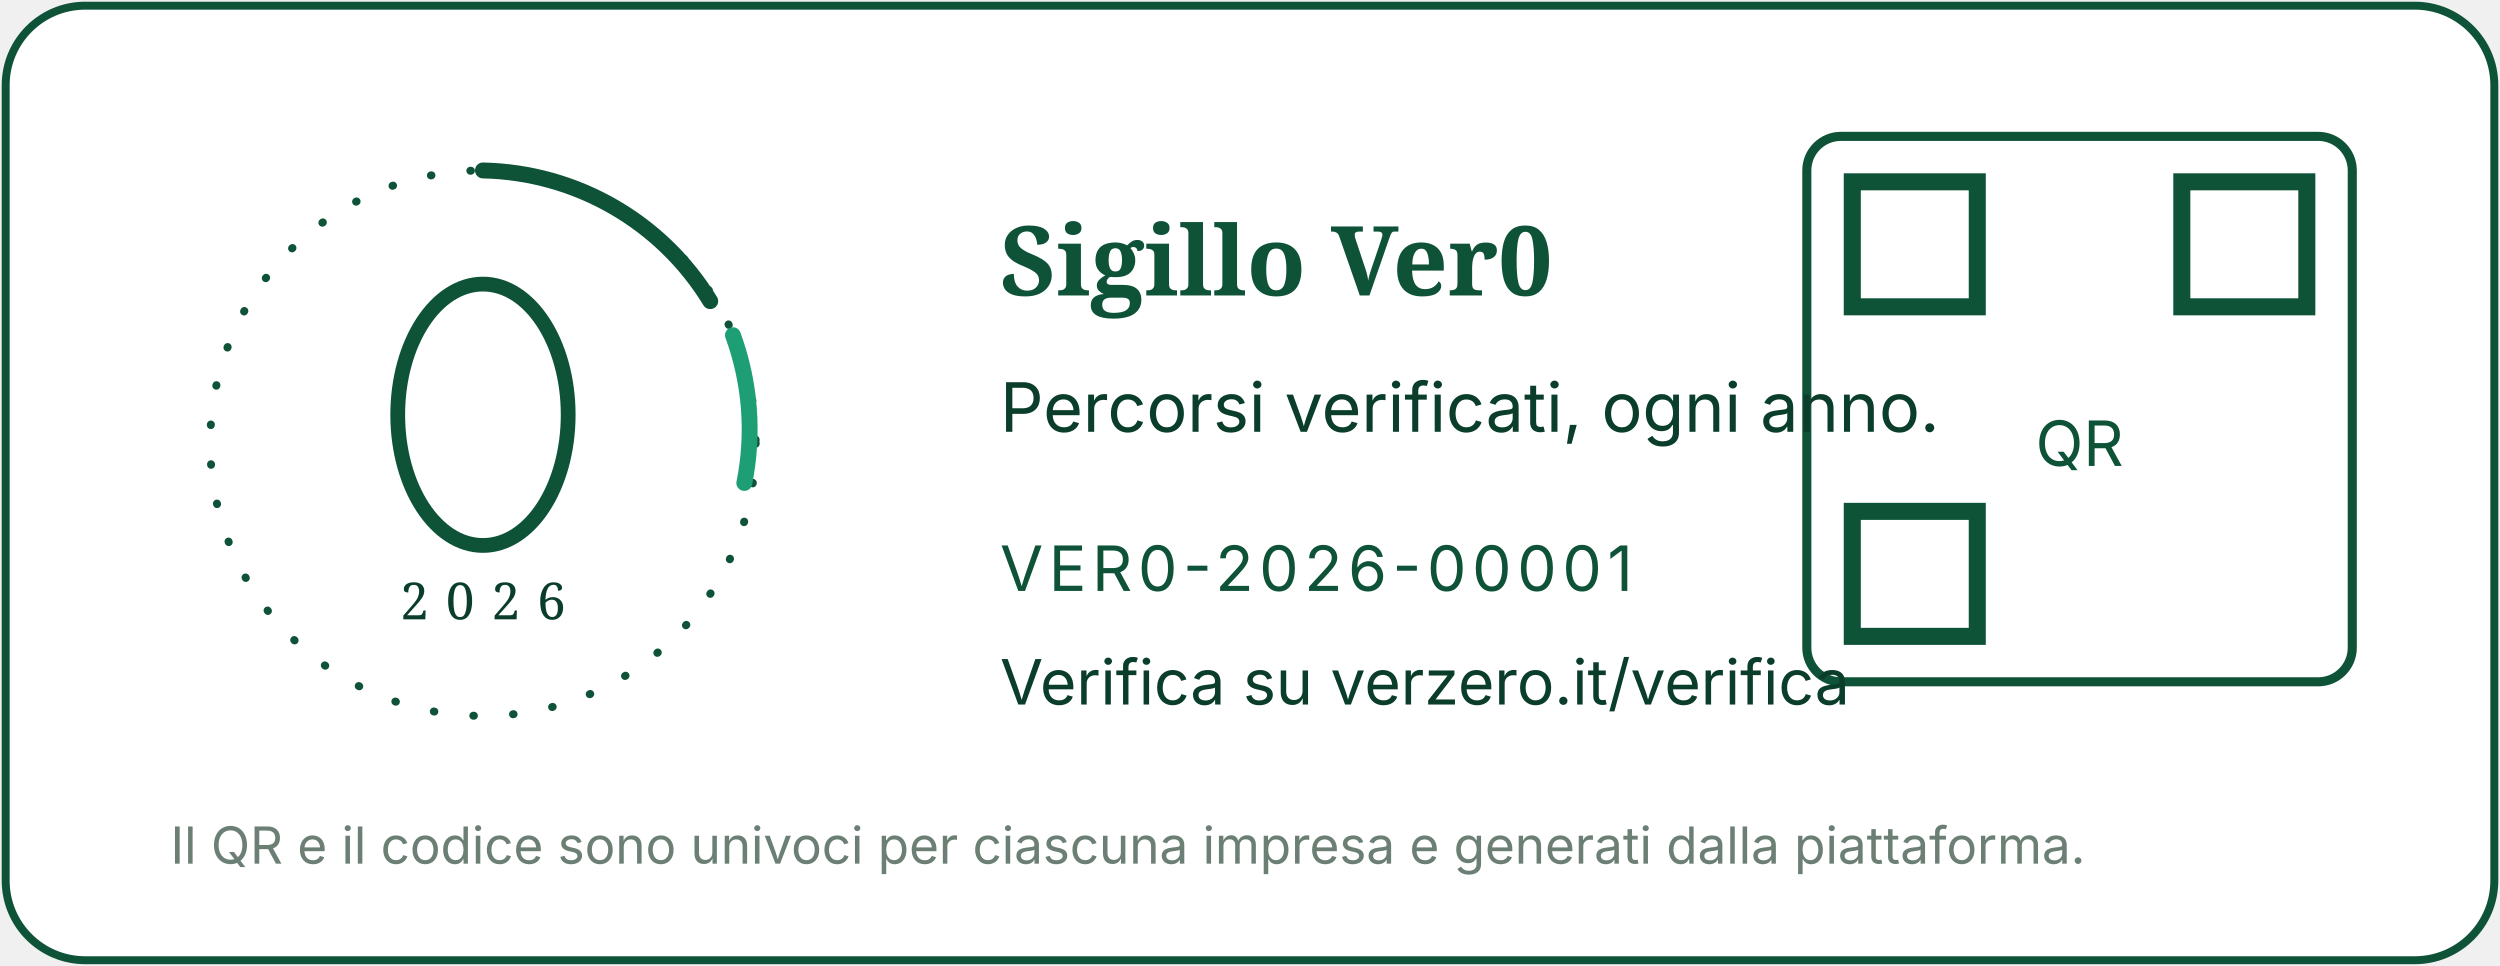
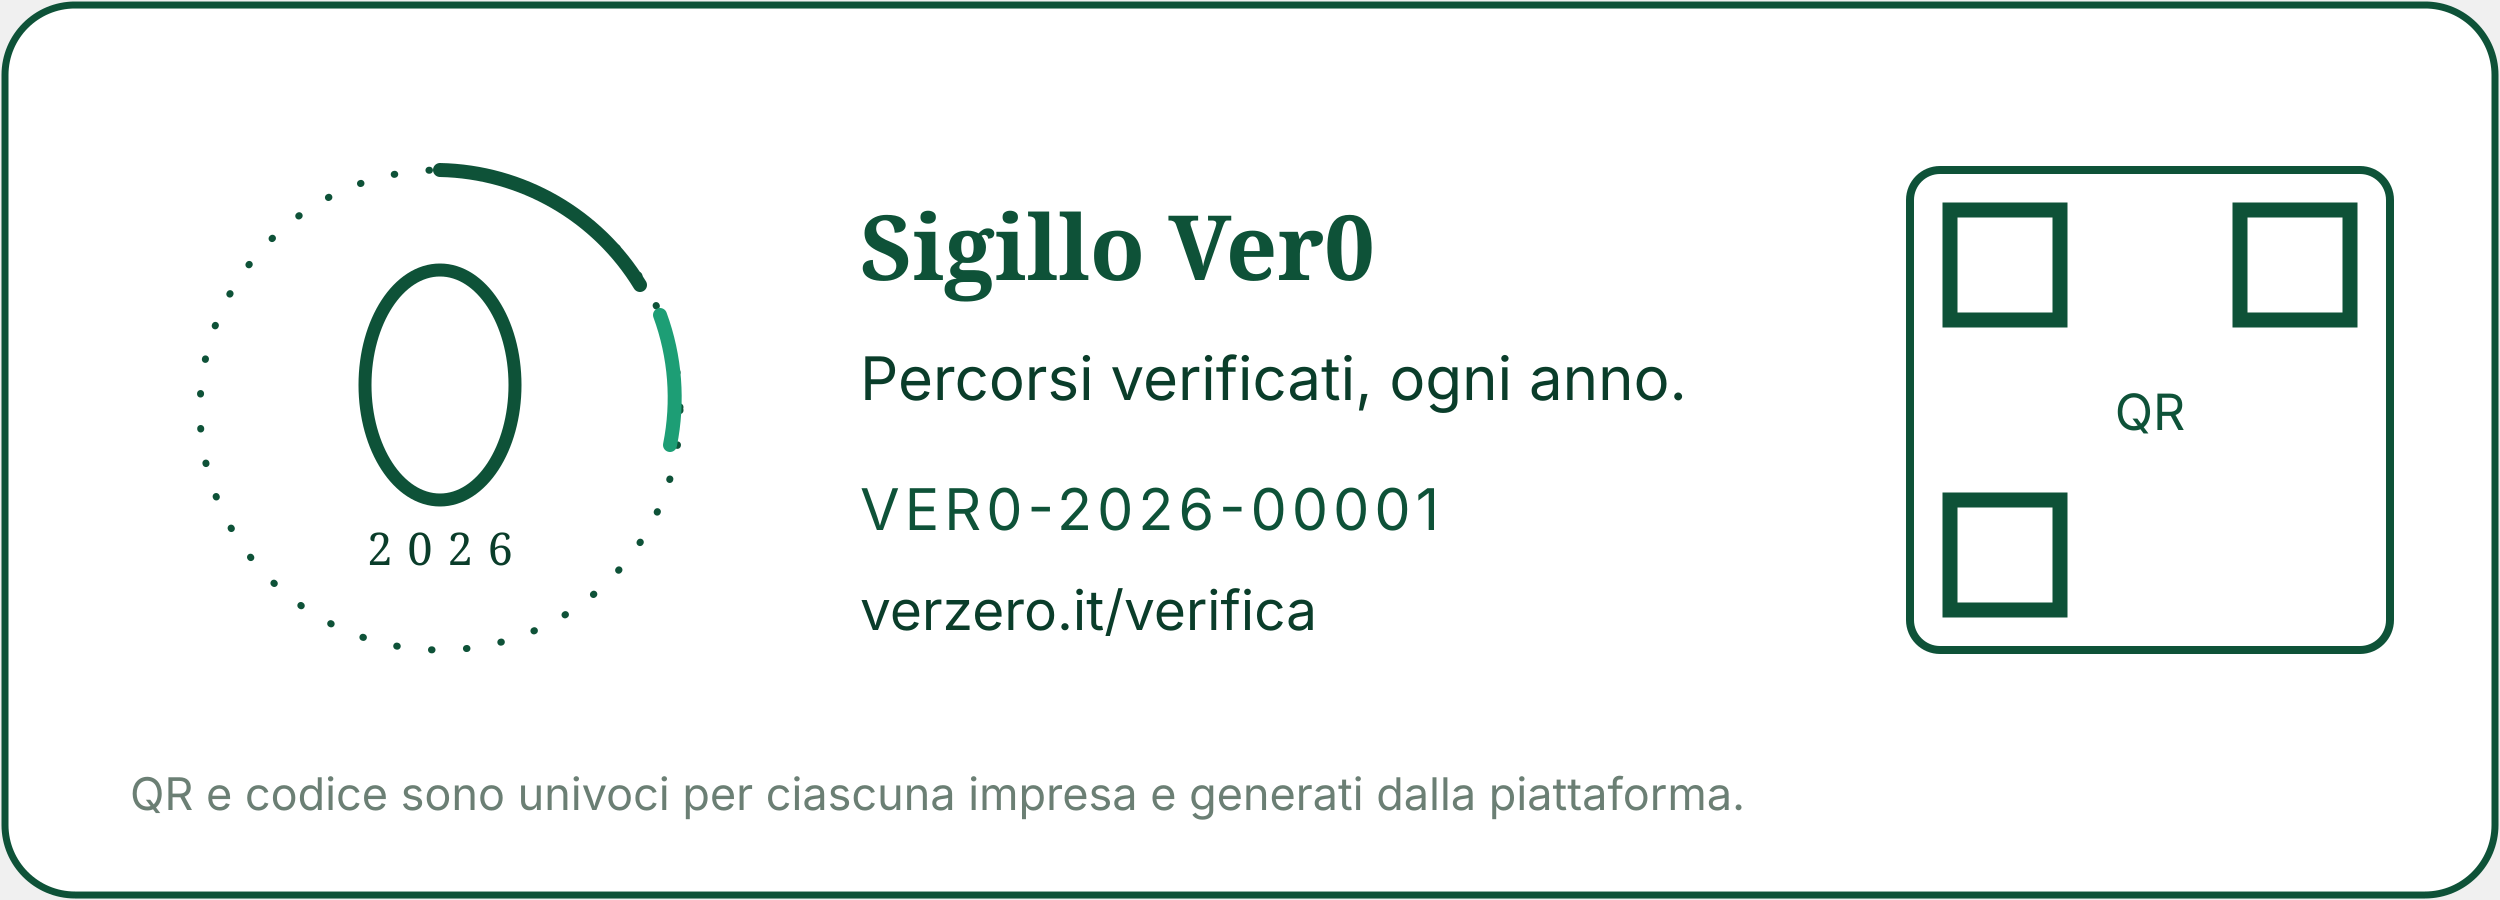
- <svg xmlns="http://www.w3.org/2000/svg" viewBox="0 0 440 170" role="img" aria-label="Targa di verifica Sigillo Ver0">
-   <rect x="1" y="1" width="438" height="168" rx="14" fill="#FFFFFF" stroke="#0E5238" stroke-width="1.4" />
-   <circle cx="85" cy="78" r="58" fill="#FFFFFF" />
-   <circle cx="85" cy="78" r="48" fill="none" stroke="#0E5238" stroke-width="1.4" stroke-dasharray="0.1 6.9" stroke-linecap="round" />
-   <path d="M 85 30 A 48 48 0 0 1 125 53" fill="none" stroke="#0E5238" stroke-width="2.8" stroke-linecap="round" />
-   <path d="M 129 59 A 48 48 0 0 1 131 85" fill="none" stroke="#1D9E75" stroke-width="2.8" stroke-linecap="round" />
-   <ellipse cx="85" cy="73" rx="15" ry="23" fill="none" stroke="#0E5238" stroke-width="2.6" />
-   <text x="85" y="109" text-anchor="middle" style="font-family: 'Fraunces', Georgia, serif; font-size: 9px; letter-spacing: 3px;" fill="#0A3D2A">2026</text>
-   <rect x="318" y="24" width="96" height="96" rx="6" fill="none" stroke="#0E5238" stroke-width="1.6" />
-   <rect x="326" y="32" width="22" height="22" fill="none" stroke="#0E5238" stroke-width="3" />
-   <rect x="384" y="32" width="22" height="22" fill="none" stroke="#0E5238" stroke-width="3" />
-   <rect x="326" y="90" width="22" height="22" fill="none" stroke="#0E5238" stroke-width="3" />
-   <text x="366" y="82" text-anchor="middle" style="font-family: 'Inter', sans-serif; font-size: 11px;" fill="#0E5238">QR</text>
-   <text x="176" y="52" style="font-family: 'Fraunces', Georgia, serif; font-weight: 700; font-size: 17px;" fill="#0E5238">Sigillo Ver0</text>
-   <text x="176" y="76" style="font-family: 'Inter', sans-serif; font-size: 12px;" fill="#0A3D2A">Percorsi verificati, ogni anno.</text>
-   <text x="176" y="104" style="font-family: 'Inter', sans-serif; font-size: 11px; letter-spacing: 1px;" fill="#0E5238">VER0-2026-00001</text>
-   <text x="176" y="124" style="font-family: 'Inter', sans-serif; font-size: 11px;" fill="#0A3D2A">Verifica su verzero.it/verifica</text>
-   <text x="30" y="152" style="font-family: 'Inter', sans-serif; font-size: 9px;" fill="#6B7F74">Il QR e il codice sono univoci per ciascuna impresa e generati dalla piattaforma.</text>
+ <svg xmlns="http://www.w3.org/2000/svg" viewBox="0 0 500 180" role="img" aria-label="Targa di verifica Sigillo Ver0">
+   <rect x="1" y="1" width="498" height="178" rx="14" fill="#FFFFFF" stroke="#0E5238" stroke-width="1.4" />
+   <circle cx="88" cy="82" r="58" fill="#FFFFFF" />
+   <circle cx="88" cy="82" r="48" fill="none" stroke="#0E5238" stroke-width="1.4" stroke-dasharray="0.1 6.9" stroke-linecap="round" />
+   <path d="M 88 34 A 48 48 0 0 1 128 57" fill="none" stroke="#0E5238" stroke-width="2.8" stroke-linecap="round" />
+   <path d="M 132 63 A 48 48 0 0 1 134 89" fill="none" stroke="#1D9E75" stroke-width="2.8" stroke-linecap="round" />
+   <ellipse cx="88" cy="77" rx="15" ry="23" fill="none" stroke="#0E5238" stroke-width="2.6" />
+   <text x="88" y="113" text-anchor="middle" style="font-family: 'Fraunces', Georgia, serif; font-size: 9px; letter-spacing: 3px;" fill="#0A3D2A">2026</text>
+   <text x="172" y="56" style="font-family: 'Fraunces', Georgia, serif; font-weight: 700; font-size: 18px;" fill="#0E5238">Sigillo Ver0</text>
+   <text x="172" y="80" style="font-family: 'Inter', sans-serif; font-size: 12px;" fill="#0A3D2A">Percorsi verificati, ogni anno.</text>
+   <text x="172" y="106" style="font-family: 'Inter', sans-serif; font-size: 11.5px; letter-spacing: 1px;" fill="#0E5238">VER0-2026-00001</text>
+   <text x="172" y="126" style="font-family: 'Inter', sans-serif; font-size: 11px;" fill="#0A3D2A">verzero.it/verifica</text>
+   <rect x="382" y="34" width="96" height="96" rx="6" fill="none" stroke="#0E5238" stroke-width="1.6" />
+   <rect x="390" y="42" width="22" height="22" fill="none" stroke="#0E5238" stroke-width="3" />
+   <rect x="448" y="42" width="22" height="22" fill="none" stroke="#0E5238" stroke-width="3" />
+   <rect x="390" y="100" width="22" height="22" fill="none" stroke="#0E5238" stroke-width="3" />
+   <text x="430" y="86" text-anchor="middle" style="font-family: 'Inter', sans-serif; font-size: 10px;" fill="#0E5238">QR</text>
+   <text x="26" y="162" style="font-family: 'Inter', sans-serif; font-size: 9px;" fill="#6B7F74">QR e codice sono univoci per ciascuna impresa e generati dalla piattaforma.</text>
</svg>
